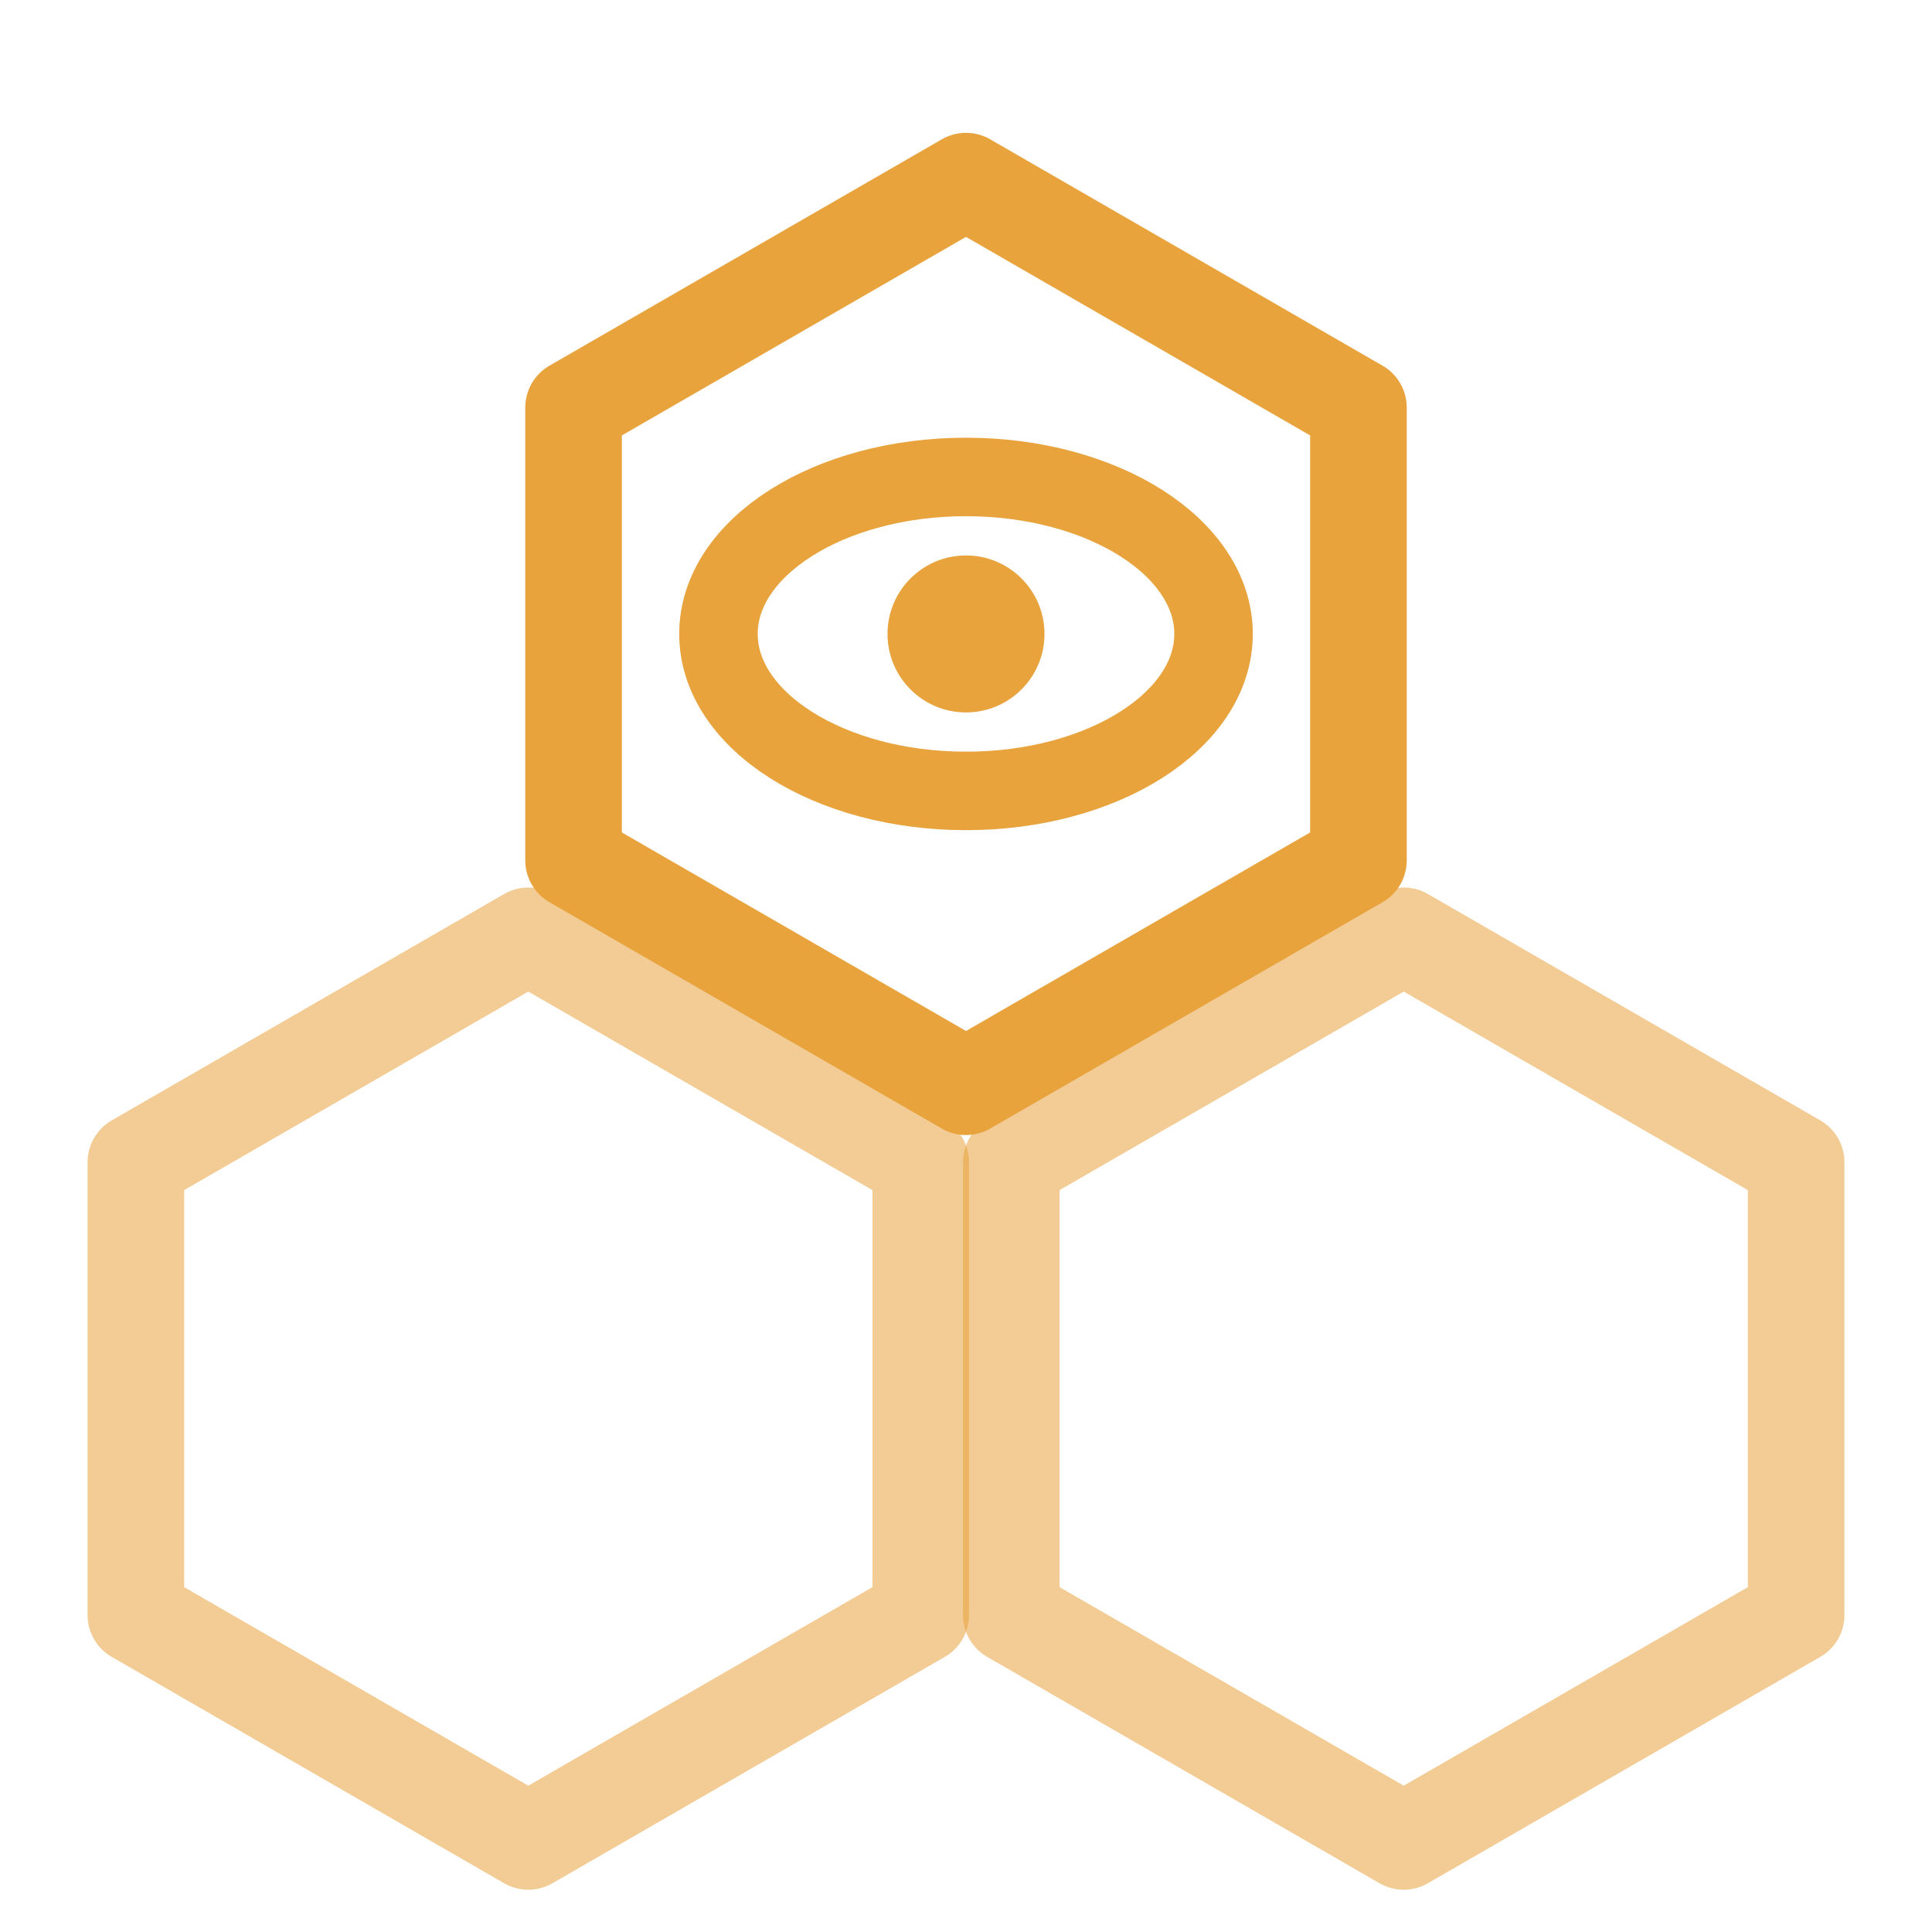
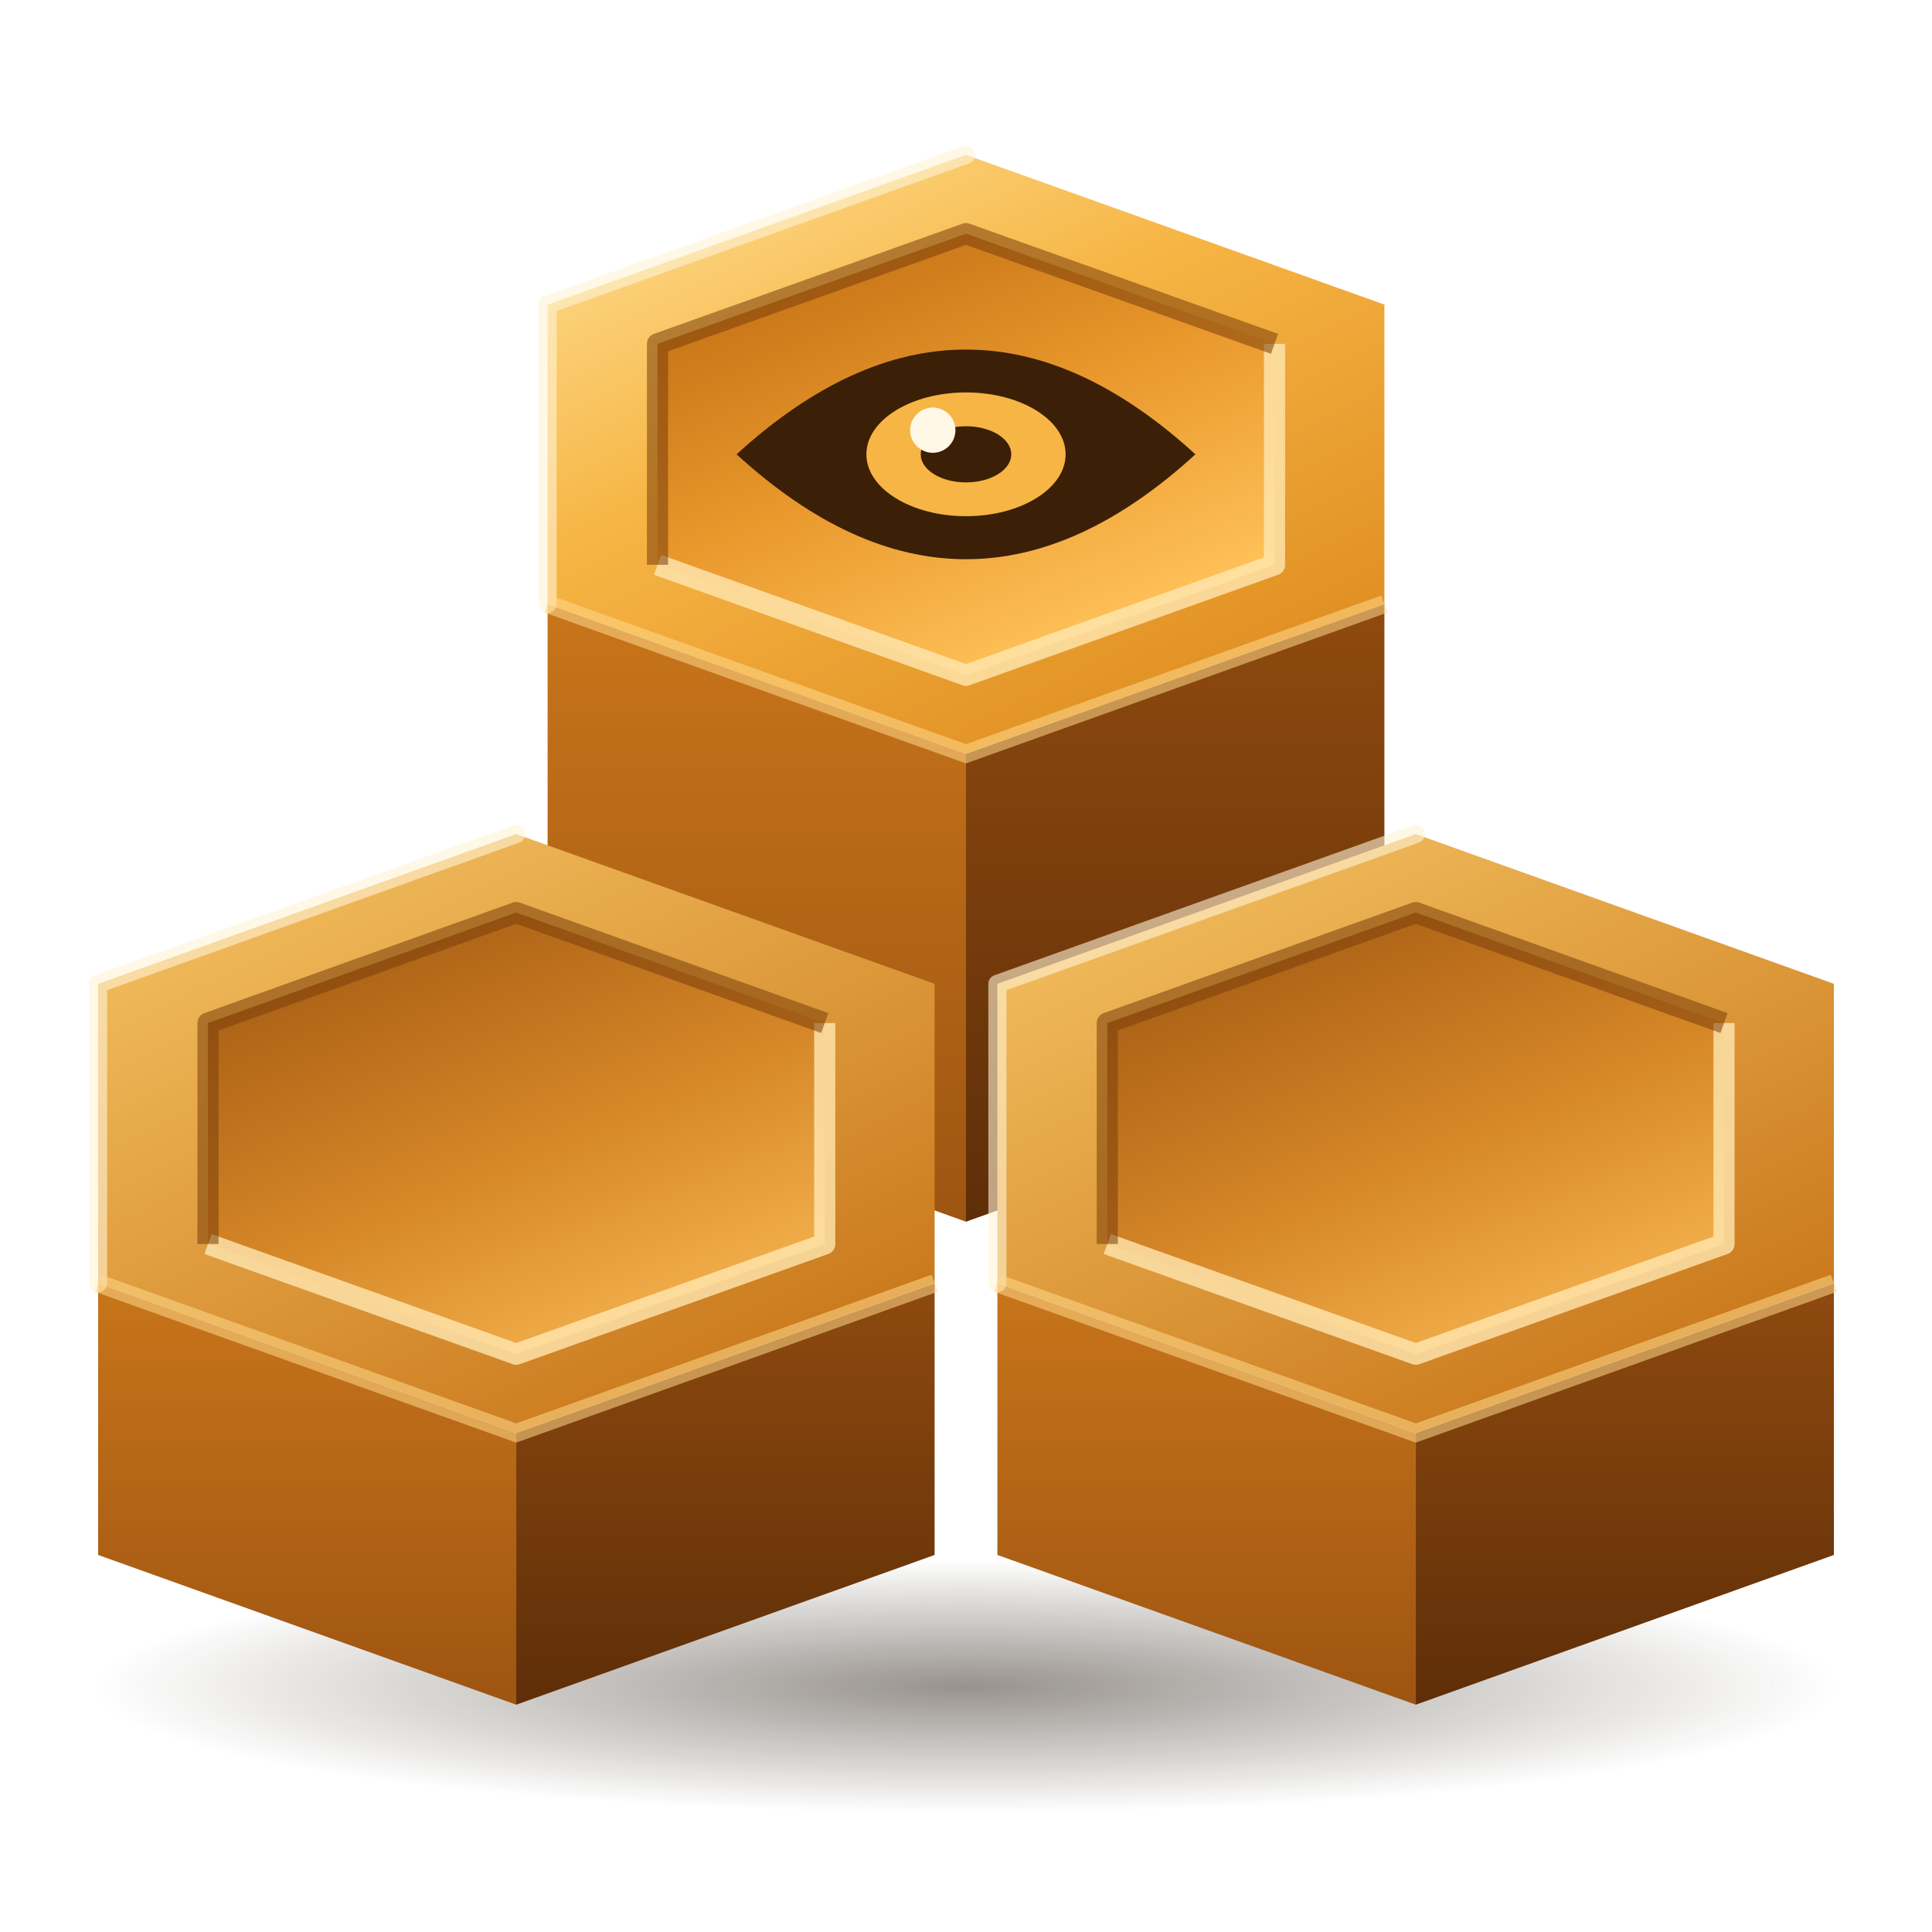
<svg xmlns="http://www.w3.org/2000/svg" viewBox="0 0 64 64" role="img" aria-label="Overhive">
-   <g fill="none" stroke="#E8A33D" stroke-width="3.2" stroke-linejoin="round">
-     <path d="M32 6 L45 13.5 L45 28.5 L32 36 L19 28.5 L19 13.5 Z" />
-     <path d="M17.5 31 L30.5 38.5 L30.5 53.5 L17.5 61 L4.5 53.5 L4.5 38.5 Z" opacity=".55" />
-     <path d="M46.5 31 L59.5 38.5 L59.5 53.5 L46.5 61 L33.5 53.5 L33.5 38.5 Z" opacity=".55" />
-   </g>
-   <ellipse cx="32" cy="21" rx="8.2" ry="5.2" fill="none" stroke="#E8A33D" stroke-width="2.6" />
-   <circle cx="32" cy="21" r="2.6" fill="#E8A33D" />
+   <defs>
+     <linearGradient id="t" x1="0" y1="0" x2=".7" y2="1">
+       <stop offset="0" stop-color="#FFE29A" />
+       <stop offset=".45" stop-color="#F6B544" />
+       <stop offset="1" stop-color="#E08E22" />
+     </linearGradient>
+     <linearGradient id="tb" x1="0" y1="0" x2=".7" y2="1">
+       <stop offset="0" stop-color="#F7C565" />
+       <stop offset="1" stop-color="#C9781B" />
+     </linearGradient>
+     <linearGradient id="sl" x1="0" y1="0" x2="0" y2="1">
+       <stop offset="0" stop-color="#C8751A" />
+       <stop offset="1" stop-color="#9E5512" />
+     </linearGradient>
+     <linearGradient id="sr" x1="0" y1="0" x2="0" y2="1">
+       <stop offset="0" stop-color="#8F4A0F" />
+       <stop offset="1" stop-color="#5E2E08" />
+     </linearGradient>
+     <linearGradient id="rc" x1="0" y1="0" x2=".6" y2="1">
+       <stop offset="0" stop-color="#B9660F" />
+       <stop offset=".55" stop-color="#E9982C" />
+       <stop offset="1" stop-color="#FFC35A" />
+     </linearGradient>
+     <linearGradient id="rcb" x1="0" y1="0" x2=".6" y2="1">
+       <stop offset="0" stop-color="#9C5410" />
+       <stop offset=".6" stop-color="#D48526" />
+       <stop offset="1" stop-color="#F2AE4A" />
+     </linearGradient>
+     <radialGradient id="sh" cx=".5" cy=".5" r=".5">
+       <stop offset="0" stop-color="#1A0E02" stop-opacity=".45" />
+       <stop offset="1" stop-color="#1A0E02" stop-opacity="0" />
+     </radialGradient>
+   </defs>
+   <ellipse cx="32" cy="55.87" rx="29" ry="4.2" fill="url(#sh)" />
+   <path d="M18.14 20.01 L32 24.97 L32 40.47 L18.14 35.51Z" fill="url(#sl)" />
+   <path d="M32 24.97 L45.86 20.01 L45.86 35.51 L32 40.47Z" fill="url(#sr)" />
+   <path d="M32 5.13 L45.86 10.09 L45.86 20.01 L32 24.97 L18.14 20.01 L18.14 10.09Z" fill="url(#t)" />
+   <path d="M18.14 20.01 L18.14 10.09 L32 5.13" fill="none" stroke="#FFF4D6" stroke-opacity=".6" stroke-width=".6" stroke-linecap="round" stroke-linejoin="round" />
+   <path d="M18.14 20.01 L32 24.97 L45.86 20.01" fill="none" stroke="#FFD98A" stroke-opacity=".55" stroke-width=".6" />
+   <path d="M32 7.74 L42.22 11.39 L42.22 18.71 L32 22.37 L21.78 18.71 L21.78 11.39Z" fill="url(#rc)" />
+   <path d="M42.22 11.39 L42.22 18.71 L32 22.37 L21.78 18.71" fill="none" stroke="#FFE7B0" stroke-opacity=".8" stroke-width=".7" stroke-linejoin="round" />
+   <path d="M21.78 18.71 L21.78 11.39 L32 7.74 L42.22 11.39" fill="none" stroke="#7A3F0A" stroke-opacity=".55" stroke-width=".7" stroke-linejoin="round" />
+   <path d="M24.4 15.05 Q32 8.11 39.6 15.05 Q32 22 24.4 15.05Z" fill="#3B1F06" />
+   <ellipse cx="32" cy="15.05" rx="3.3" ry="2.05" fill="#F6B544" />
+   <ellipse cx="32" cy="15.05" rx="1.5" ry="0.93" fill="#3B1F06" />
+   <circle cx="30.9" cy="14.25" r=".75" fill="#FFF8E6" />
+   <path d="M3.25 42.51 L17.1 47.47 L17.1 56.47 L3.25 51.51Z" fill="url(#sl)" />
+   <path d="M17.1 47.47 L30.96 42.51 L30.96 51.51 L17.1 56.47Z" fill="url(#sr)" />
+   <path d="M17.1 27.63 L30.96 32.59 L30.96 42.51 L17.1 47.47 L3.25 42.51 L3.25 32.59Z" fill="url(#tb)" />
+   <path d="M3.25 42.51 L3.25 32.59 L17.1 27.63" fill="none" stroke="#FFF4D6" stroke-opacity=".6" stroke-width=".6" stroke-linecap="round" stroke-linejoin="round" />
+   <path d="M3.25 42.51 L17.1 47.47 L30.96 42.51" fill="none" stroke="#FFD98A" stroke-opacity=".55" stroke-width=".6" />
+   <path d="M17.1 30.23 L27.32 33.89 L27.32 41.21 L17.1 44.86 L6.89 41.21 L6.89 33.89Z" fill="url(#rcb)" />
+   <path d="M27.32 33.89 L27.32 41.21 L17.1 44.86 L6.89 41.21" fill="none" stroke="#FFE7B0" stroke-opacity=".8" stroke-width=".7" stroke-linejoin="round" />
+   <path d="M6.89 41.21 L6.89 33.89 L17.1 30.23 L27.32 33.89" fill="none" stroke="#7A3F0A" stroke-opacity=".55" stroke-width=".7" stroke-linejoin="round" />
+   <path d="M33.04 42.51 L46.9 47.47 L46.9 56.47 L33.04 51.51Z" fill="url(#sl)" />
+   <path d="M46.9 47.47 L60.75 42.51 L60.75 51.51 L46.9 56.47Z" fill="url(#sr)" />
+   <path d="M46.9 27.63 L60.75 32.59 L60.75 42.51 L46.9 47.47 L33.04 42.51 L33.04 32.59Z" fill="url(#tb)" />
+   <path d="M33.04 42.51 L33.04 32.59 L46.9 27.63" fill="none" stroke="#FFF4D6" stroke-opacity=".6" stroke-width=".6" stroke-linecap="round" stroke-linejoin="round" />
+   <path d="M33.04 42.51 L46.9 47.47 L60.75 42.51" fill="none" stroke="#FFD98A" stroke-opacity=".55" stroke-width=".6" />
+   <path d="M46.9 30.23 L57.11 33.89 L57.11 41.21 L46.9 44.86 L36.68 41.21 L36.68 33.89Z" fill="url(#rcb)" />
+   <path d="M57.11 33.89 L57.11 41.21 L46.9 44.86 L36.68 41.21" fill="none" stroke="#FFE7B0" stroke-opacity=".8" stroke-width=".7" stroke-linejoin="round" />
+   <path d="M36.68 41.21 L36.68 33.89 L46.9 30.23 L57.11 33.89" fill="none" stroke="#7A3F0A" stroke-opacity=".55" stroke-width=".7" stroke-linejoin="round" />
</svg>
